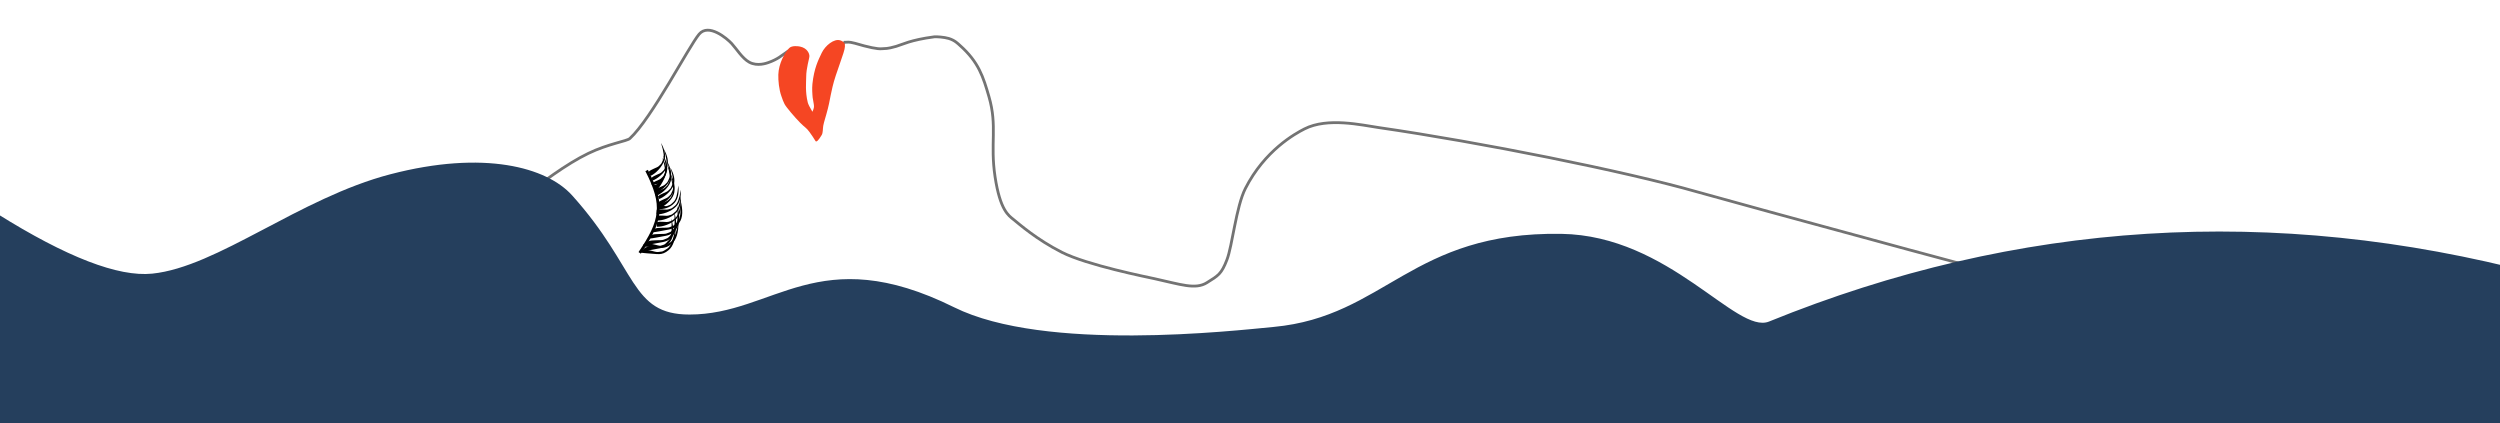
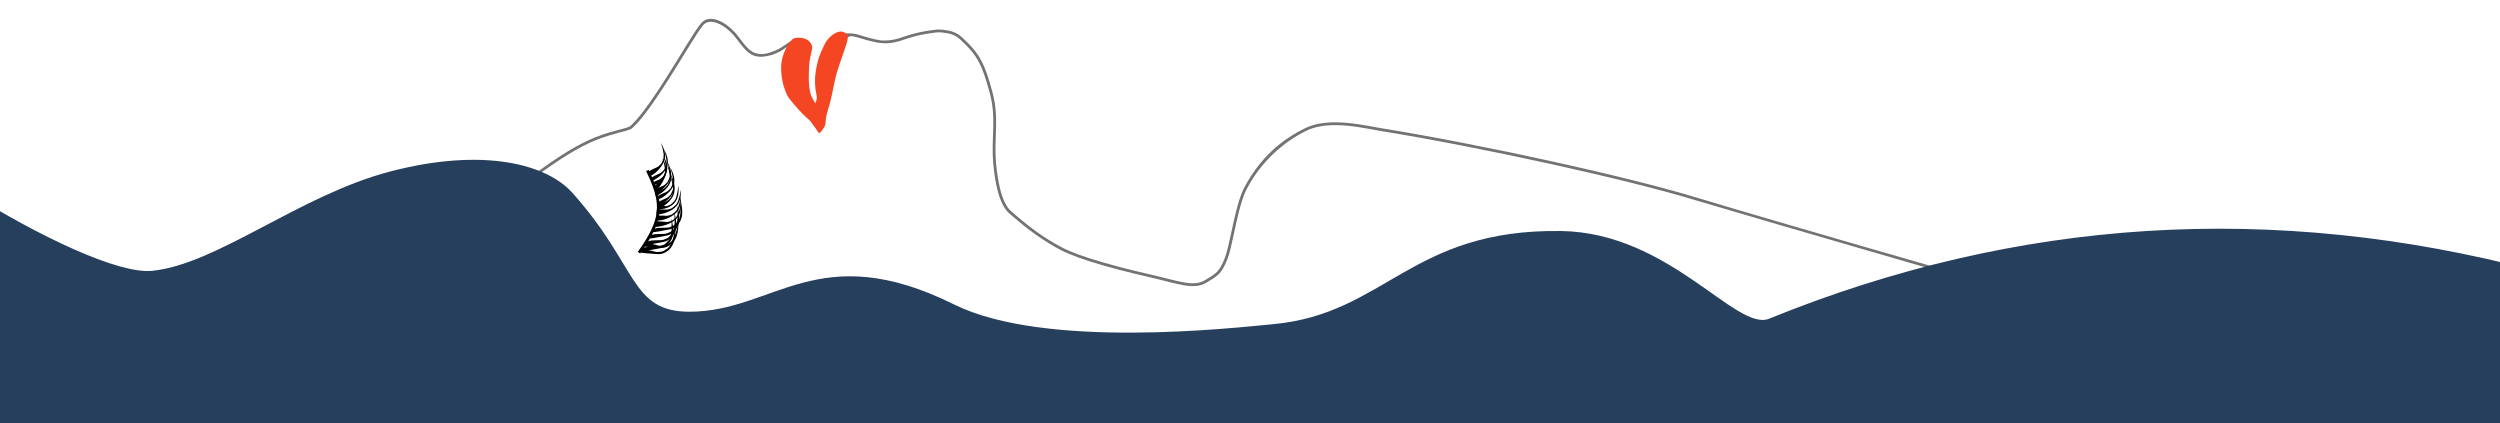
- <svg xmlns="http://www.w3.org/2000/svg" width="887px" height="150px" viewBox="0 0 887 150" version="1.1">
-   <defs />
-   <g id="Page-1" stroke="none" stroke-width="1" fill="none" fill-rule="evenodd">
-     <g id="FloatingLadySVG">
-       <g id="FloatingLadyGroup" transform="translate(-2, 2)">
-         <path d="M158.269,105.84 C160.688,104.851 170.453,75.944 185.657,64.699 C194.498,58.159 203.228,51.804 211.07,48.187 C218.229,44.885 224.859,44.081 225.901,43.164 C233.695,36.309 247.432,10.801 251.133,6.57 C254.553,2.66 260.946,8.224 262.617,10.099 C264.288,11.975 266.28,15.421 268.752,16.835 C271.621,18.477 275.081,17.21 275.464,17.092 C277.08,16.592 278.618,15.791 279.379,15.303 C281.449,13.976 282.172,13.378 282.618,13.109 C283.171,12.777 289.032,41.734 291.249,42.338 C292.171,42.589 302.019,10.357 302.448,10.359 C304.076,10.369 303.908,10.119 306.354,10.773 C311.19,12.298 314.348,12.998 315.83,12.875 C317.25,12.756 317.533,13.033 320.949,12.12 C323.213,11.514 325.957,9.951 334.542,8.972 C335.217,8.895 338.065,9.125 339.655,9.643 C341.829,10.353 342.831,11.492 343.517,12.12 C350.169,18.204 351.675,23.582 353.568,30.57 C356.432,41.14 353.634,47.057 355.231,59.005 C356.828,70.953 359.791,72.837 361.618,74.357 C363.445,75.876 369.596,81.508 378.456,86.197 C387.315,90.885 408.684,95.55 411.177,96.141 C420.411,98.327 425.603,100.35 429.715,97.88 C433.828,95.411 434.937,94.88 436.967,89.883 C438.997,84.887 440.552,71.125 443.957,64.699 C451.047,51.317 461.946,45.562 465.283,43.937 C473.603,39.886 485.641,42.944 491.746,43.937 C527.545,49.761 578.655,60.913 604.191,68.694 C611.848,71.027 747.7,110.889 749.646,110.092 C621.094,127.059 531.714,135.543 481.504,135.543 C363.55,135.543 280.98,131.966 244.014,131.695 C190.494,131.302 158.198,105.869 158.269,105.84 Z" id="Body" stroke-opacity="0.548" stroke="#000000" transform="translate(453.9573, 70.37534) rotate(-1) translate(-453.9573, -70.37534) " />
-         <path d="M0.996,73.83 C25.6,89.225 43.934,96.311 55.996,95.088 C79.13,92.742 108.283,68.226 140.496,59.83 C173.74,51.166 195.996,57.33 204.996,67.33 C228.418,93.354 225.496,109.599 246.624,109.599 C276.692,109.599 292.275,83.112 340.538,107.033 C372.835,123.04 439.728,115.322 453.877,113.997 C493.64,110.272 502.611,80.135 555.984,80.969 C594.369,81.569 618.055,116.794 629.659,112.08 C717.891,76.232 808.558,70.568 901.659,95.088 L901.659,160.33 L0.996,160.33 L0.996,73.83 Z" id="Water" fill="#253F5D" />
-         <g id="Eyelashes" transform="translate(238.1634, 70.47755) rotate(-1) translate(-238.1634, -70.47755) translate(228.6634, 48.47754)">
-           <path d="M5.361,1.394 C5.831,2.531 7.665,3.736 8.022,4.482 C8.545,5.572 8.53,5.49 8.556,5.65 C8.579,5.791 8.668,6.154 8.701,7.202 C8.735,8.244 8.103,9.703 5.976,12.5 C8.043,10.715 9.111,8.949 9.18,7.202 C9.284,4.582 7.88,1.641 6.516,0.289 C6.438,0.212 6.053,0.581 5.361,1.394 Z" id="Path-2-Copy-12" fill="#000000" transform="translate(7.273389, 6.389677) scale(1, -1) rotate(-21) translate(-7.273389, -6.389677) " />
-           <path d="M9.404,21.405 C9.874,22.541 11.707,23.746 12.065,24.491 C12.588,25.581 12.573,25.499 12.599,25.658 C12.622,25.799 12.71,26.162 12.744,27.21 C12.777,28.252 12.145,29.711 10.019,32.506 C12.086,30.722 13.153,28.957 13.223,27.21 C13.326,24.591 11.922,21.651 10.558,20.3 C10.481,20.224 10.096,20.592 9.404,21.405 Z" id="Path-2-Copy-15" fill="#000000" transform="translate(11.31584, 26.39816) scale(1, -1) rotate(-48) translate(-11.31584, -26.39816) " />
-           <path d="M9.404,19.206 C9.874,20.342 11.707,21.547 12.065,22.292 C12.588,23.382 12.573,23.3 12.599,23.459 C12.622,23.6 12.71,23.963 12.744,25.012 C12.777,26.053 12.145,27.512 10.019,30.307 C12.086,28.523 13.153,26.758 13.223,25.012 C13.326,22.392 11.922,19.452 10.558,18.101 C10.481,18.025 10.096,18.393 9.404,19.206 Z" id="Path-2-Copy-17" fill="#000000" transform="translate(11.31584, 24.19918) scale(1, -1) rotate(-48) translate(-11.31584, -24.19918) " />
-           <path d="M9.404,17.007 C9.874,18.143 11.707,19.348 12.065,20.093 C12.588,21.183 12.573,21.101 12.599,21.26 C12.622,21.401 12.71,21.764 12.744,22.813 C12.777,23.854 12.145,25.313 10.019,28.108 C12.086,26.324 13.153,24.559 13.223,22.813 C13.326,20.193 11.922,17.253 10.558,15.903 C10.481,15.826 10.096,16.194 9.404,17.007 Z" id="Path-2-Copy-24" fill="#000000" transform="translate(11.31584, 22.00021) scale(1, -1) rotate(-48) translate(-11.31584, -22.00021) " />
-           <path d="M6.845,7.31 C7.941,7.793 8.097,8.73 8.454,9.476 C8.977,10.566 8.962,10.484 8.988,10.643 C9.011,10.784 9.1,11.147 9.133,12.196 C9.166,13.238 8.535,14.697 6.408,17.494 C8.475,15.709 9.543,13.943 9.612,12.196 C9.716,9.576 8.416,3.218 7.081,6.696 C7.012,6.875 6.934,7.08 6.845,7.31 Z" id="Path-2-Copy-14" fill="#000000" transform="translate(8.012935, 11.58688) scale(1, -1) rotate(-21) translate(-8.012935, -11.58688) " />
-           <path d="M6.389,3.203 C6.859,4.34 8.692,5.546 9.05,6.291 C9.573,7.382 9.558,7.299 9.584,7.459 C9.607,7.6 9.695,7.963 9.729,9.012 C9.762,10.053 9.13,11.513 7.004,14.309 C9.07,12.524 10.138,10.758 10.208,9.012 C10.311,6.391 8.185,3.326 7.1,2.501 C7.021,2.441 6.784,2.675 6.389,3.203 Z" id="Path-2-Copy-13" fill="#000000" transform="translate(8.299881, 8.400314) scale(1, -1) rotate(-21) translate(-8.299881, -8.400314) " />
-           <path d="M7.488,7.601 C7.958,8.738 9.792,9.944 10.149,10.689 C10.672,11.779 10.657,11.697 10.683,11.857 C10.706,11.998 10.795,12.361 10.828,13.41 C10.862,14.451 10.23,15.911 8.103,18.707 C10.17,16.922 11.238,15.156 11.307,13.41 C11.411,10.789 9.284,7.723 8.199,6.899 C8.12,6.839 7.883,7.073 7.488,7.601 Z" id="Path-2-Copy-18" fill="#000000" transform="translate(9.39937, 12.79827) scale(1, -1) rotate(-21) translate(-9.39937, -12.79827) " />
-           <path d="M7.488,8.701 C7.958,9.837 9.792,11.043 10.149,11.789 C10.672,12.879 10.657,12.797 10.683,12.956 C10.706,13.097 10.795,13.46 10.828,14.509 C10.862,15.551 10.23,17.01 8.103,19.807 C10.17,18.022 11.238,16.256 11.307,14.509 C11.411,11.889 9.284,8.823 8.199,7.998 C8.12,7.938 7.883,8.172 7.488,8.701 Z" id="Path-2-Copy-20" fill="#000000" transform="translate(9.39937, 13.89776) scale(1, -1) rotate(-21) translate(-9.39937, -13.89776) " />
-           <path d="M8.588,9.8 C9.058,10.937 10.891,12.143 11.249,12.888 C11.772,13.978 11.757,13.896 11.783,14.056 C11.806,14.197 11.894,14.56 11.928,15.609 C11.961,16.65 11.329,18.11 9.203,20.906 C11.269,19.121 12.337,17.355 12.407,15.609 C12.51,12.988 10.384,9.922 9.299,9.098 C9.22,9.038 8.983,9.272 8.588,9.8 Z" id="Path-2-Copy-19" fill="#000000" transform="translate(10.49886, 14.99725) scale(1, -1) rotate(-21) translate(-10.49886, -14.99725) " />
-           <path d="M8.588,11.999 C9.058,13.136 10.891,14.342 11.249,15.087 C11.772,16.177 11.757,16.095 11.783,16.255 C11.806,16.396 11.894,16.759 11.928,17.807 C11.961,18.849 11.329,20.309 9.203,23.105 C11.269,21.32 12.337,19.554 12.407,17.807 C12.51,15.187 10.384,12.121 9.299,11.297 C9.22,11.237 8.983,11.471 8.588,11.999 Z" id="Path-2-Copy-21" fill="#000000" transform="translate(10.49886, 17.19622) scale(1, -1) rotate(-21) translate(-10.49886, -17.19622) " />
-           <path d="M8.588,13.099 C9.058,14.235 10.891,15.441 11.249,16.187 C11.772,17.277 11.757,17.195 11.783,17.354 C11.806,17.495 11.894,17.858 11.928,18.907 C11.961,19.949 11.329,21.408 9.203,24.205 C11.269,22.42 12.337,20.654 12.407,18.907 C12.51,16.287 10.384,13.221 9.299,12.396 C9.22,12.336 8.983,12.57 8.588,13.099 Z" id="Path-2-Copy-22" fill="#000000" transform="translate(10.49886, 18.29571) scale(1, -1) rotate(-21) translate(-10.49886, -18.29571) " />
-           <path d="M9.885,15.755 C10.356,16.891 11.621,17.03 11.978,17.776 C12.501,18.866 12.486,18.784 12.512,18.943 C12.535,19.084 12.624,19.447 12.657,20.496 C12.691,21.538 12.059,22.997 9.932,25.794 C11.999,24.009 13.067,22.243 13.136,20.496 C13.24,17.876 11.68,15.844 10.595,15.019 C10.516,14.959 10.28,15.204 9.885,15.755 Z" id="Path-2-Copy-23" fill="#000000" transform="translate(11.5132, 20.402) scale(1, -1) rotate(-44) translate(-11.5132, -20.402) " />
-           <path d="M6.261,4.715 C6.731,5.851 8.565,7.057 8.922,7.803 C9.445,8.893 9.43,8.811 9.456,8.97 C9.479,9.111 9.567,9.474 9.601,10.523 C9.634,11.565 9.003,13.024 6.876,15.82 C8.943,14.036 10.011,12.27 10.08,10.523 C10.184,7.903 9.194,5.655 7.549,5.023 C7.055,4.833 6.625,4.731 6.261,4.715 Z" id="Path-2-Copy-16" fill="#000000" transform="translate(8.174062, 10.26761) scale(1, -1) rotate(-21) translate(-8.174062, -10.26761) " />
-           <path d="M5.029,30.145 C5.73,31.568 8.465,33.078 8.998,34.011 C9.778,35.376 9.756,35.273 9.794,35.473 C9.829,35.649 9.961,36.103 10.011,37.416 C10.061,38.721 9.118,40.547 5.946,44.048 C9.029,41.814 10.622,39.603 10.725,37.416 C10.88,34.136 9.448,33.546 6.95,30.532 C5.284,28.522 4.644,28.393 5.029,30.145 Z" id="Path-2-Copy-2" fill="#000000" transform="translate(7.828412, 36.48462) scale(1, -1) rotate(-54) translate(-7.828412, -36.48462) " />
-           <path d="M6.128,27.947 C6.83,29.369 9.564,30.879 10.098,31.812 C10.877,33.177 10.855,33.074 10.894,33.274 C10.928,33.45 11.06,33.904 11.11,35.217 C11.16,36.522 10.218,38.349 7.046,41.849 C10.128,39.615 11.721,37.404 11.825,35.217 C11.979,31.937 10.548,31.347 8.049,28.333 C6.384,26.323 5.743,26.194 6.128,27.947 Z" id="Path-2-Copy-8" fill="#000000" transform="translate(8.927901, 34.28565) scale(1, -1) rotate(-54) translate(-8.927901, -34.28565) " />
-           <path d="M7.519,23.359 C8.22,24.781 10.955,26.291 11.488,27.224 C12.268,28.589 12.246,28.486 12.284,28.686 C12.319,28.862 12.451,29.317 12.501,30.63 C12.55,31.934 11.608,33.761 8.436,37.262 C11.519,35.027 13.112,32.817 13.215,30.63 C13.37,27.35 11.938,26.76 9.44,23.745 C7.774,21.735 7.134,21.606 7.519,23.359 Z" id="Path-2-Copy-5" fill="#000000" transform="translate(10.31837, 29.69791) scale(1, -1) rotate(-39) translate(-10.31837, -29.69791) " />
-           <path d="M8.618,21.16 C9.32,22.582 12.054,24.092 12.588,25.025 C13.367,26.39 13.345,26.287 13.384,26.487 C13.418,26.663 13.55,27.118 13.6,28.431 C13.65,29.735 12.708,31.562 9.536,35.063 C12.618,32.828 14.211,30.618 14.314,28.431 C14.469,25.151 13.038,24.561 10.539,21.546 C8.874,19.536 8.233,19.407 8.618,21.16 Z" id="Path-2-Copy-6" fill="#000000" transform="translate(11.41786, 27.49893) scale(1, -1) rotate(-39) translate(-11.41786, -27.49893) " />
-           <path d="M5.32,27.757 C6.021,29.179 8.756,30.689 9.289,31.622 C10.069,32.987 10.047,32.884 10.085,33.084 C10.12,33.26 10.252,33.715 10.302,35.028 C10.352,36.332 9.409,38.159 6.237,41.66 C9.32,39.425 10.913,37.214 11.016,35.028 C11.171,31.748 9.739,31.158 7.241,28.143 C5.575,26.133 4.935,26.004 5.32,27.757 Z" id="Path-2-Copy-3" fill="#000000" transform="translate(8.119395, 34.09586) scale(1, -1) rotate(-39) translate(-8.119395, -34.09586) " />
-           <path d="M6.419,25.558 C7.121,26.98 9.855,28.49 10.389,29.423 C11.168,30.788 11.146,30.685 11.185,30.885 C11.219,31.061 11.351,31.516 11.401,32.829 C11.451,34.133 10.509,35.96 7.337,39.461 C10.419,37.226 12.012,35.015 12.115,32.829 C12.27,29.549 10.839,28.959 8.34,25.944 C6.675,23.934 6.034,23.805 6.419,25.558 Z" id="Path-2-Copy-10" fill="#000000" transform="translate(9.218884, 31.89689) scale(1, -1) rotate(-39) translate(-9.218884, -31.89689) " />
-           <path d="M2.974,9.895 C9.112,22.395 7.913,27.849 0,39.079" id="Path-3" stroke="#000000" />
-         </g>
-         <path d="M278.652,26.081 C280.518,24.245 284.15,21.133 285.249,20.583 C286.349,20.033 286.517,20.023 287.998,19.484 C290.379,18.617 293.61,18.317 295.694,18.384 C299.553,18.509 303.435,20.592 305.084,22.222 C306.105,23.23 305.752,25.525 305.634,26.081 C305.084,28.676 303.154,29.411 302.257,29.411 C301.36,29.411 298.072,28.269 294.763,28.269 C292.985,28.269 289.649,27.873 285.799,28.829 C285.182,28.982 284.083,29.532 282.501,30.479 C283.233,30.813 283.783,30.996 284.15,31.028 C285.221,31.121 287.371,30.452 288.548,30.479 C288.58,30.479 290.726,30.296 292.396,30.479 C297.984,31.088 300.793,32.538 303.391,33.777 C305.988,35.016 308.558,38.188 307.833,40.363 C307.283,42.013 306.418,42.013 305.634,42.013 C303.796,42.013 296.164,38.714 291.341,37.615 C286.517,36.515 286.48,36.674 283.644,35.965 C280.808,35.256 278.932,34.575 277.553,34.327 C276.447,34.128 275.07,34.266 274.254,33.777 C272.422,32.678 271.689,31.956 272.055,31.613 C273.205,30.912 274.304,30.178 275.354,29.411 C276.928,28.261 276.787,27.916 278.652,26.081 Z" id="Lips" fill="#F54623" transform="translate(289.9606, 30.19385) rotate(-90) translate(-289.9606, -30.19385) " />
-       </g>
-     </g>
+ <svg xmlns="http://www.w3.org/2000/svg" width="887" height="150" viewBox="0 0 887 150">
+   <g fill="none" fill-rule="evenodd">
+     <path fill="#000" fill-opacity=".548" fill-rule="nonzero" d="M747.58,111.596 L751.409,111.091 L747.835,112.555 C747.634,112.637 746.546,112.445 744.599,111.989 C745.59,111.859 746.584,111.728 747.58,111.596 Z M744.599,111.989 L744.417,112.013 C744.478,112.005 744.538,111.997 744.599,111.989 Z M744.417,112.013 C736.443,110.079 713.211,103.53 676.921,93.047 C647.61,84.58 607.785,72.921 602.045,71.172 C576.94,63.523 526.053,52.351 489.665,46.431 C488.796,46.289 485.183,45.627 484.746,45.55 C480.512,44.805 477.233,44.417 473.999,44.396 C469.887,44.369 466.379,44.986 463.502,46.387 C460.542,47.828 457.574,49.638 454.345,52.295 C449.628,56.176 445.537,61.01 442.399,66.933 C441.07,69.44 439.971,73.099 438.723,78.637 C438.592,79.218 437.081,86.245 436.658,87.976 C436.221,89.762 435.829,91.091 435.43,92.072 C434.935,93.29 434.503,94.223 434.075,94.991 C433.237,96.494 432.376,97.441 431.023,98.401 C430.352,98.876 430.114,99.023 427.973,100.309 C425.926,101.538 423.602,101.776 420.288,101.25 C418.947,101.038 417.479,100.715 415.271,100.168 C414.862,100.066 414.439,99.96 413.842,99.81 C413.102,99.623 412.707,99.523 412.334,99.429 C411.073,99.113 410.078,98.868 409.062,98.627 C408.86,98.579 407.266,98.214 406.767,98.099 C405.359,97.774 403.991,97.451 402.543,97.099 C398.481,96.112 394.563,95.085 390.884,94.015 C384.495,92.157 379.457,90.351 376.222,88.639 C374.626,87.794 373.06,86.889 371.523,85.93 C368.695,84.164 366.075,82.288 363.573,80.302 C362.662,79.579 361.821,78.886 360.932,78.132 C360.66,77.902 359.511,76.918 359.298,76.741 C357.512,75.256 357.119,74.868 356.234,73.414 C354.697,70.887 353.528,66.997 352.736,61.071 C352.15,56.691 352.102,53.665 352.316,47.886 C352.381,46.135 352.402,45.5 352.419,44.605 C352.503,40.121 352.174,36.718 351.085,32.701 C348.517,23.221 346.755,19.589 341.179,14.489 C341.107,14.423 340.676,14.013 340.534,13.884 C340.252,13.628 339.986,13.41 339.693,13.203 C339.064,12.759 338.354,12.397 337.5,12.119 C336.193,11.693 333.404,11.377 332.599,11.469 C329.644,11.805 327.215,12.229 325.125,12.739 C323.123,13.226 319.147,14.585 319.079,14.603 C316.931,15.177 316.029,15.312 314.812,15.334 C312.301,15.504 309.105,14.795 304.225,13.256 C302.925,12.908 302.381,12.815 301.846,12.82 C300.636,13.127 300.513,13.459 300.357,13.9 C300.066,14.718 299.667,15.9 299.133,17.513 C298.508,19.404 295.833,27.608 295.539,28.505 C295.418,28.875 295.418,28.875 295.296,29.245 C290.989,42.366 290.026,45.068 289.117,44.82 C288.016,44.52 286.787,40.92 284.851,33.523 C284.553,32.386 284.243,31.17 283.913,29.848 C283.321,27.481 281.558,20.203 281.435,19.702 C281.062,18.193 280.791,17.14 280.586,16.419 C280.524,16.199 280.468,16.011 280.419,15.858 C279.784,16.299 278.607,17.11 277.649,17.724 C276.639,18.372 275.059,19.122 273.611,19.569 C271.077,20.231 269.519,20.306 268.036,19.901 C267.497,19.754 266.985,19.545 266.503,19.269 C265.222,18.536 264.076,17.359 262.603,15.455 C262.313,15.081 261.362,13.82 261.359,13.815 C260.895,13.205 260.558,12.785 260.244,12.432 C256.878,8.654 251.927,6.135 249.51,8.899 C248.652,9.88 247.229,12.026 244.765,15.991 C244.297,16.745 243.8,17.548 243.112,18.664 C243.253,18.436 241.753,20.871 241.333,21.551 C239.825,23.995 238.664,25.858 237.508,27.684 C236.506,29.267 235.564,30.729 234.659,32.104 C230.325,38.692 226.894,43.198 224.231,45.54 C223.608,45.943 222.993,46.157 221.931,46.454 C221.466,46.584 219.205,47.182 218.561,47.359 C215.061,48.32 212.182,49.302 209.279,50.641 C202.7,53.676 196.406,57.891 183.954,67.101 C178.734,70.962 173.816,77.146 168.974,85.329 C166.303,89.844 164.403,93.532 160.953,100.604 C158.718,105.185 157.762,107.053 157.069,107.835 C157.335,108.036 157.659,108.273 158.028,108.536 C159.228,109.392 160.688,110.365 162.374,111.412 C167.157,114.384 172.804,117.375 179.244,120.173 C197.62,128.156 218.669,133.023 242.018,133.195 C250.002,133.253 260.035,133.456 276.408,133.867 C279.522,133.945 282.812,134.029 287.37,134.147 C286.643,134.128 296.44,134.381 299.251,134.453 C309.429,134.715 317.451,134.915 325.72,135.111 C378.777,136.369 426.593,137.043 479.504,137.043 C529.273,137.043 617.582,128.7 744.417,112.013 Z M289.488,42.91 C289.814,42.137 290.243,41 290.772,39.518 C291.676,36.981 292.82,33.581 294.346,28.933 C294.468,28.564 294.468,28.564 294.589,28.194 C294.882,27.298 297.557,19.092 298.184,17.199 C300.125,11.332 299.939,11.856 300.451,11.859 C302.48,11.814 303.103,11.921 304.504,12.296 C309.275,13.8 312.396,14.493 313.788,14.376 C315.927,14.314 316.749,14.191 318.82,13.637 C318.84,13.631 322.831,12.268 324.888,11.767 C327.02,11.247 329.491,10.817 332.485,10.475 C333.438,10.366 336.371,10.699 337.81,11.168 C338.761,11.478 339.561,11.885 340.27,12.386 C340.599,12.619 340.896,12.862 341.206,13.144 C341.36,13.283 341.793,13.695 341.854,13.751 C347.601,19.007 349.437,22.792 352.051,32.439 C353.166,36.558 353.504,40.052 353.419,44.623 C353.402,45.527 353.381,46.165 353.316,47.923 C353.103,53.65 353.151,56.628 353.727,60.938 C354.502,66.739 355.633,70.502 357.089,72.895 C357.897,74.223 358.234,74.556 359.938,75.972 C360.157,76.155 361.311,77.143 361.579,77.37 C362.46,78.117 363.292,78.803 364.195,79.519 C366.669,81.482 369.258,83.337 372.053,85.081 C373.57,86.028 375.115,86.922 376.69,87.755 C379.849,89.427 384.835,91.215 391.164,93.055 C394.826,94.12 398.731,95.143 402.779,96.127 C404.223,96.478 405.587,96.8 406.992,97.125 C407.488,97.239 409.086,97.605 409.293,97.654 C410.314,97.896 411.313,98.142 412.578,98.46 C412.951,98.553 413.347,98.653 414.087,98.84 C414.683,98.99 415.104,99.096 415.511,99.197 C417.694,99.738 419.138,100.056 420.445,100.263 C423.547,100.755 425.645,100.54 427.458,99.452 C429.567,98.185 429.804,98.039 430.444,97.585 C431.678,96.71 432.437,95.875 433.202,94.503 C433.607,93.777 434.023,92.878 434.504,91.695 C434.88,90.77 435.261,89.481 435.687,87.739 C436.106,86.024 437.614,79.01 437.748,78.418 C439.015,72.795 440.132,69.075 441.515,66.465 C447.154,55.823 454.858,49.483 463.064,45.488 C466.097,44.011 469.752,43.368 474.005,43.396 C477.307,43.418 480.635,43.811 484.919,44.565 C485.365,44.643 488.969,45.304 489.826,45.444 C526.255,51.37 577.184,62.552 602.337,70.215 C628.371,78.148 746.141,112.168 747.456,111.629 L747.711,112.588 C619.139,129.558 529.742,138.043 479.504,138.043 C426.584,138.043 378.761,137.369 325.696,136.111 C317.427,135.914 309.404,135.714 299.225,135.453 C296.414,135.381 286.617,135.127 287.344,135.146 C282.786,135.029 279.496,134.945 276.383,134.867 C260.015,134.456 249.987,134.253 242.011,134.195 C218.52,134.022 197.339,129.125 178.846,121.09 C172.36,118.272 166.669,115.258 161.847,112.262 C160.143,111.203 158.665,110.218 157.448,109.351 C157.005,109.035 156.625,108.755 156.328,108.528 C155.856,108.126 155.856,108.126 155.81,108.039 C155.713,107.818 155.713,107.818 156.08,107.377 C156.522,107.196 157.481,105.439 160.054,100.166 C163.516,93.071 165.425,89.365 168.113,84.82 C173.017,76.532 178.01,70.253 183.36,66.297 C195.869,57.044 202.196,52.807 208.86,49.733 C211.821,48.367 214.748,47.369 218.296,46.395 C218.947,46.216 221.205,45.619 221.661,45.491 C222.633,45.219 223.197,45.023 223.478,44.854 C226.144,42.525 229.538,38.069 233.824,31.555 C234.725,30.185 235.664,28.727 236.663,27.149 C237.817,25.327 238.975,23.467 240.482,21.026 C240.901,20.346 242.401,17.912 242.261,18.14 C242.95,17.022 243.446,16.218 243.915,15.464 C246.416,11.441 247.847,9.28 248.757,8.24 C251.78,4.784 257.249,7.566 260.99,11.767 C261.326,12.143 261.676,12.581 262.155,13.209 C262.161,13.218 263.109,14.475 263.394,14.843 C264.792,16.65 265.864,17.751 267,18.401 C267.407,18.634 267.841,18.811 268.299,18.936 C269.595,19.29 270.991,19.223 272.365,18.89 C274.675,18.194 276.173,17.483 277.109,16.882 C278.464,16.013 280.324,14.703 280.36,14.681 C281.162,14.985 281.205,15.082 281.253,15.209 C281.333,15.421 281.43,15.731 281.548,16.146 C281.757,16.881 282.031,17.942 282.406,19.463 C282.53,19.966 284.292,27.243 284.883,29.606 C285.212,30.924 285.521,32.137 285.818,33.27 C287.286,38.879 288.536,42.699 289.159,43.635 C289.251,43.454 289.361,43.211 289.488,42.91 Z" />
+     <path fill="#253F5D" d="M-11,68.33 C13.604,83.725 41.934,97.311 53.996,96.088 C77.13,93.742 106.283,69.226 138.496,60.83 C171.74,52.166 193.996,58.33 202.996,68.33 C226.418,94.354 223.496,110.599 244.624,110.599 C274.692,110.599 290.275,84.112 338.538,108.033 C370.835,124.04 437.728,116.322 451.877,114.997 C491.64,111.272 500.611,81.135 553.984,81.969 C592.369,82.569 616.055,117.794 627.659,113.08 C715.891,77.232 806.558,71.568 899.659,96.088 L899.659,161.33 L-11,161.33 L-11,68.33 Z" />
+     <path fill="#000" d="M230.159 60.949C230.99 60.042 233.125 59.536 233.716 58.957 234.58 58.112 234.538 58.184 234.617 58.043 234.687 57.918 234.894 57.607 235.285 56.633 235.672 55.666 235.578 54.078 234.536 50.723 235.867 53.107 236.267 55.132 235.734 56.797 234.936 59.295 232.61 61.578 230.866 62.382 230.767 62.427 230.531 61.95 230.159 60.949zM232.5 78.692C233.651 78.261 236.383 78.938 237.172 78.692 238.326 78.331 238.255 78.376 238.39 78.286 238.508 78.207 238.834 78.024 239.624 77.334 240.408 76.648 241.044 75.191 241.638 71.729 241.743 74.458 241.18 76.442 239.95 77.684 238.106 79.546 234.412 80.5 232.5 80.5 231.921 80.5 232.377 79.752 232.5 78.692z" />
+     <path fill="#000" d="M233.061,76.652 C234.213,76.221 236.345,76.74 237.134,76.493 C238.287,76.132 238.217,76.177 238.351,76.087 C238.47,76.008 238.796,75.826 239.585,75.135 C240.37,74.449 241.006,72.992 241.6,69.531 C241.704,72.259 241.142,74.244 239.912,75.485 C238.067,77.347 234.959,78.326 233.041,78.249 C232.932,78.245 232.939,77.712 233.061,76.652 Z" />
+     <path fill="#000" d="M233.023 74.453C234.174 74.022 236.306 74.541 237.095 74.294 238.249 73.933 238.179 73.978 238.313 73.889 238.432 73.809 238.757 73.627 239.547 72.936 240.331 72.251 240.967 70.794 241.561 67.332 241.666 70.06 241.103 72.045 239.874 73.287 238.029 75.149 234.921 76.127 233.003 76.051 232.894 76.046 232.9 75.514 233.023 74.453zM231.935 65.712C233.13 65.632 233.596 64.805 234.187 64.227 235.051 63.381 235.009 63.453 235.088 63.312 235.158 63.188 235.366 62.877 235.756 61.903 236.143 60.935 236.049 59.348 235.007 55.993 236.339 58.377 236.738 60.401 236.206 62.067 235.407 64.564 232.011 70.094 231.946 66.369L231.935 65.712z" />
+     <path fill="#000" d="M231.153,63.131 C231.983,62.224 234.119,61.718 234.709,61.139 C235.574,60.294 235.532,60.365 235.61,60.225 C235.68,60.1 235.888,59.789 236.278,58.815 C236.666,57.848 236.571,56.26 235.529,52.905 C236.861,55.289 237.26,57.314 236.728,58.979 C235.929,61.477 232.882,63.63 231.581,64.034 C231.486,64.064 231.343,63.762 231.153,63.131 Z" />
+     <path fill="#000" d="M232.329,67.509 C233.159,66.602 235.295,66.096 235.886,65.517 C236.75,64.672 236.708,64.744 236.787,64.603 C236.856,64.478 237.064,64.167 237.454,63.193 C237.842,62.226 237.747,60.638 236.705,57.283 C238.037,59.667 238.436,61.692 237.904,63.357 C237.105,65.855 234.058,68.008 232.757,68.412 C232.662,68.442 232.519,68.141 232.329,67.509 Z" />
+     <path fill="#000" d="M232.348,68.608 C233.178,67.701 235.314,67.195 235.905,66.617 C236.769,65.771 236.727,65.843 236.806,65.702 C236.876,65.577 237.083,65.267 237.473,64.293 C237.861,63.325 237.766,61.738 236.724,58.382 C238.056,60.767 238.456,62.791 237.923,64.456 C237.124,66.954 234.077,69.108 232.776,69.512 C232.681,69.541 232.539,69.24 232.348,68.608 Z" />
+     <path fill="#000" d="M233.466,69.688 C234.297,68.781 236.432,68.275 237.023,67.697 C237.887,66.851 237.845,66.923 237.924,66.782 C237.994,66.658 238.201,66.347 238.592,65.373 C238.979,64.405 238.885,62.818 237.843,59.463 C239.174,61.847 239.574,63.871 239.042,65.536 C238.243,68.034 235.196,70.188 233.895,70.592 C233.8,70.621 233.657,70.32 233.466,69.688 Z" />
+     <path fill="#000" d="M233.505,71.887 C234.335,70.98 236.471,70.474 237.062,69.895 C237.926,69.05 237.884,69.122 237.963,68.981 C238.032,68.856 238.24,68.545 238.63,67.571 C239.018,66.604 238.923,65.016 237.881,61.661 C239.213,64.045 239.612,66.07 239.08,67.735 C238.281,70.233 235.234,72.386 233.933,72.791 C233.838,72.82 233.696,72.519 233.505,71.887 Z" />
+     <path fill="#000" d="M233.524,72.986 C234.354,72.079 236.49,71.573 237.081,70.995 C237.945,70.149 237.903,70.221 237.982,70.08 C238.052,69.956 238.259,69.645 238.649,68.671 C239.037,67.703 238.942,66.116 237.9,62.761 C239.232,65.145 239.632,67.169 239.099,68.834 C238.301,71.332 235.253,73.486 233.952,73.89 C233.857,73.919 233.715,73.618 233.524,72.986 Z" />
+     <path fill="#000" d="M233.788 73.133C234.907 72.623 235.928 73.384 236.697 73.083 237.823 72.642 237.756 72.692 237.884 72.593 237.997 72.505 238.309 72.3 239.049 71.556 239.784 70.817 240.317 69.319 240.669 65.823 240.963 68.538 240.54 70.558 239.399 71.883 237.688 73.87 235.162 74.292 233.806 74.155 233.708 74.145 233.702 73.805 233.788 73.133zM231.5 65C232.33 64.093 233.902 63.921 234.493 63.342 235.357 62.497 235.315 62.569 235.394 62.428 235.464 62.303 235.671 61.992 236.061 61.018 236.449 60.051 236.354 58.463 235.312 55.108 236.644 57.492 237.044 59.517 236.511 61.182 235.712 63.68 234.014 65.454 232.252 65.484 231.722 65.494 231.848 65.11 231.5 65zM227.997 88.568C229.555 88.272 232.407 89.548 233.473 89.412 235.033 89.213 234.937 89.257 235.12 89.168 235.281 89.089 235.724 88.922 236.803 88.171 237.874 87.426 238.766 85.574 239.653 80.934 239.723 84.741 238.917 87.343 237.232 88.742 234.706 90.839 233.373 90.051 229.462 89.87 226.854 89.75 226.366 89.316 227.997 88.568z" />
+     <path fill="#000" d="M229.058,86.35 C230.616,86.054 233.468,87.33 234.534,87.194 C236.093,86.995 235.998,87.04 236.181,86.95 C236.342,86.872 236.785,86.704 237.863,85.953 C238.935,85.208 239.827,83.356 240.714,78.716 C240.784,82.523 239.978,85.125 238.293,86.524 C235.767,88.622 234.434,87.833 230.523,87.652 C227.915,87.532 227.427,87.098 229.058,86.35 Z" />
+     <path fill="#000" d="M231.007,83.432 C232.436,82.742 235.52,83.237 236.515,82.829 C237.97,82.234 237.889,82.301 238.042,82.168 C238.178,82.05 238.562,81.773 239.409,80.769 C240.252,79.772 240.634,77.752 240.29,73.041 C241.343,76.7 241.237,79.422 239.972,81.209 C238.075,83.889 236.584,83.473 232.759,84.31 C230.209,84.869 229.625,84.576 231.007,83.432 Z" />
+     <path fill="#000" d="M232.068,81.214 C233.496,80.525 236.581,81.019 237.576,80.612 C239.03,80.016 238.95,80.083 239.103,79.95 C239.239,79.832 239.623,79.555 240.47,78.552 C241.313,77.554 241.695,75.535 241.351,70.823 C242.404,74.482 242.298,77.204 241.033,78.991 C239.136,81.671 237.644,81.255 233.82,82.092 C231.27,82.651 230.686,82.358 232.068,81.214 Z" />
+     <path fill="#000" d="M228,88 C229.428,87.311 233.398,87.672 234.393,87.265 C235.848,86.67 235.767,86.737 235.92,86.603 C236.056,86.486 236.44,86.209 237.288,85.205 C238.13,84.208 238.512,82.188 238.168,77.477 C239.221,81.135 239.115,83.858 237.85,85.645 C235.953,88.325 234.462,87.908 230.637,88.746 C228.087,89.304 226.618,89.144 228,88 Z" />
+     <path fill="#000" d="M229.946,85.649 C231.375,84.96 234.459,85.454 235.454,85.047 C236.909,84.452 236.828,84.519 236.981,84.386 C237.117,84.268 237.501,83.991 238.349,82.987 C239.191,81.99 239.573,79.97 239.229,75.259 C240.282,78.917 240.176,81.64 238.911,83.427 C237.014,86.107 235.523,85.69 231.698,86.528 C229.148,87.087 228.564,86.794 229.946,85.649 Z" />
+     <path fill="#000" fill-rule="nonzero" d="M229.233,60.699 C235.069,72.583 234.438,77.823 226.299,89.374 L227.117,89.95 C235.457,78.112 236.135,72.485 230.131,60.258 L229.233,60.699 Z" />
+     <path fill="#F54623" d="M284.847,40.502 C283.012,38.637 279.9,35.005 279.35,33.905 C278.8,32.806 278.79,32.637 278.25,31.156 C277.384,28.775 277.084,25.544 277.151,23.46 C277.275,19.602 279.359,15.72 280.988,14.07 C281.997,13.05 284.292,13.403 284.847,13.521 C287.443,14.07 288.178,16 288.178,16.897 C288.178,17.794 287.036,21.082 287.036,24.391 C287.036,26.169 286.64,29.506 287.596,33.355 C287.749,33.972 288.299,35.071 289.245,36.654 C289.58,35.921 289.763,35.372 289.795,35.005 C289.888,33.933 289.219,31.784 289.245,30.607 C289.246,30.575 289.063,28.429 289.245,26.758 C289.855,21.171 291.305,18.361 292.544,15.764 C293.783,13.166 296.955,10.596 299.13,11.322 C300.779,11.871 300.779,12.737 300.779,13.521 C300.779,15.359 297.481,22.991 296.381,27.814 C295.282,32.637 295.441,32.674 294.732,35.51 C294.023,38.346 293.342,40.223 293.094,41.602 C292.895,42.708 293.033,44.084 292.544,44.9 C291.444,46.732 290.723,47.465 290.379,47.099 C289.679,45.95 288.945,44.85 288.178,43.8 C287.028,42.226 286.683,42.367 284.847,40.502 Z" />
  </g>
</svg>
